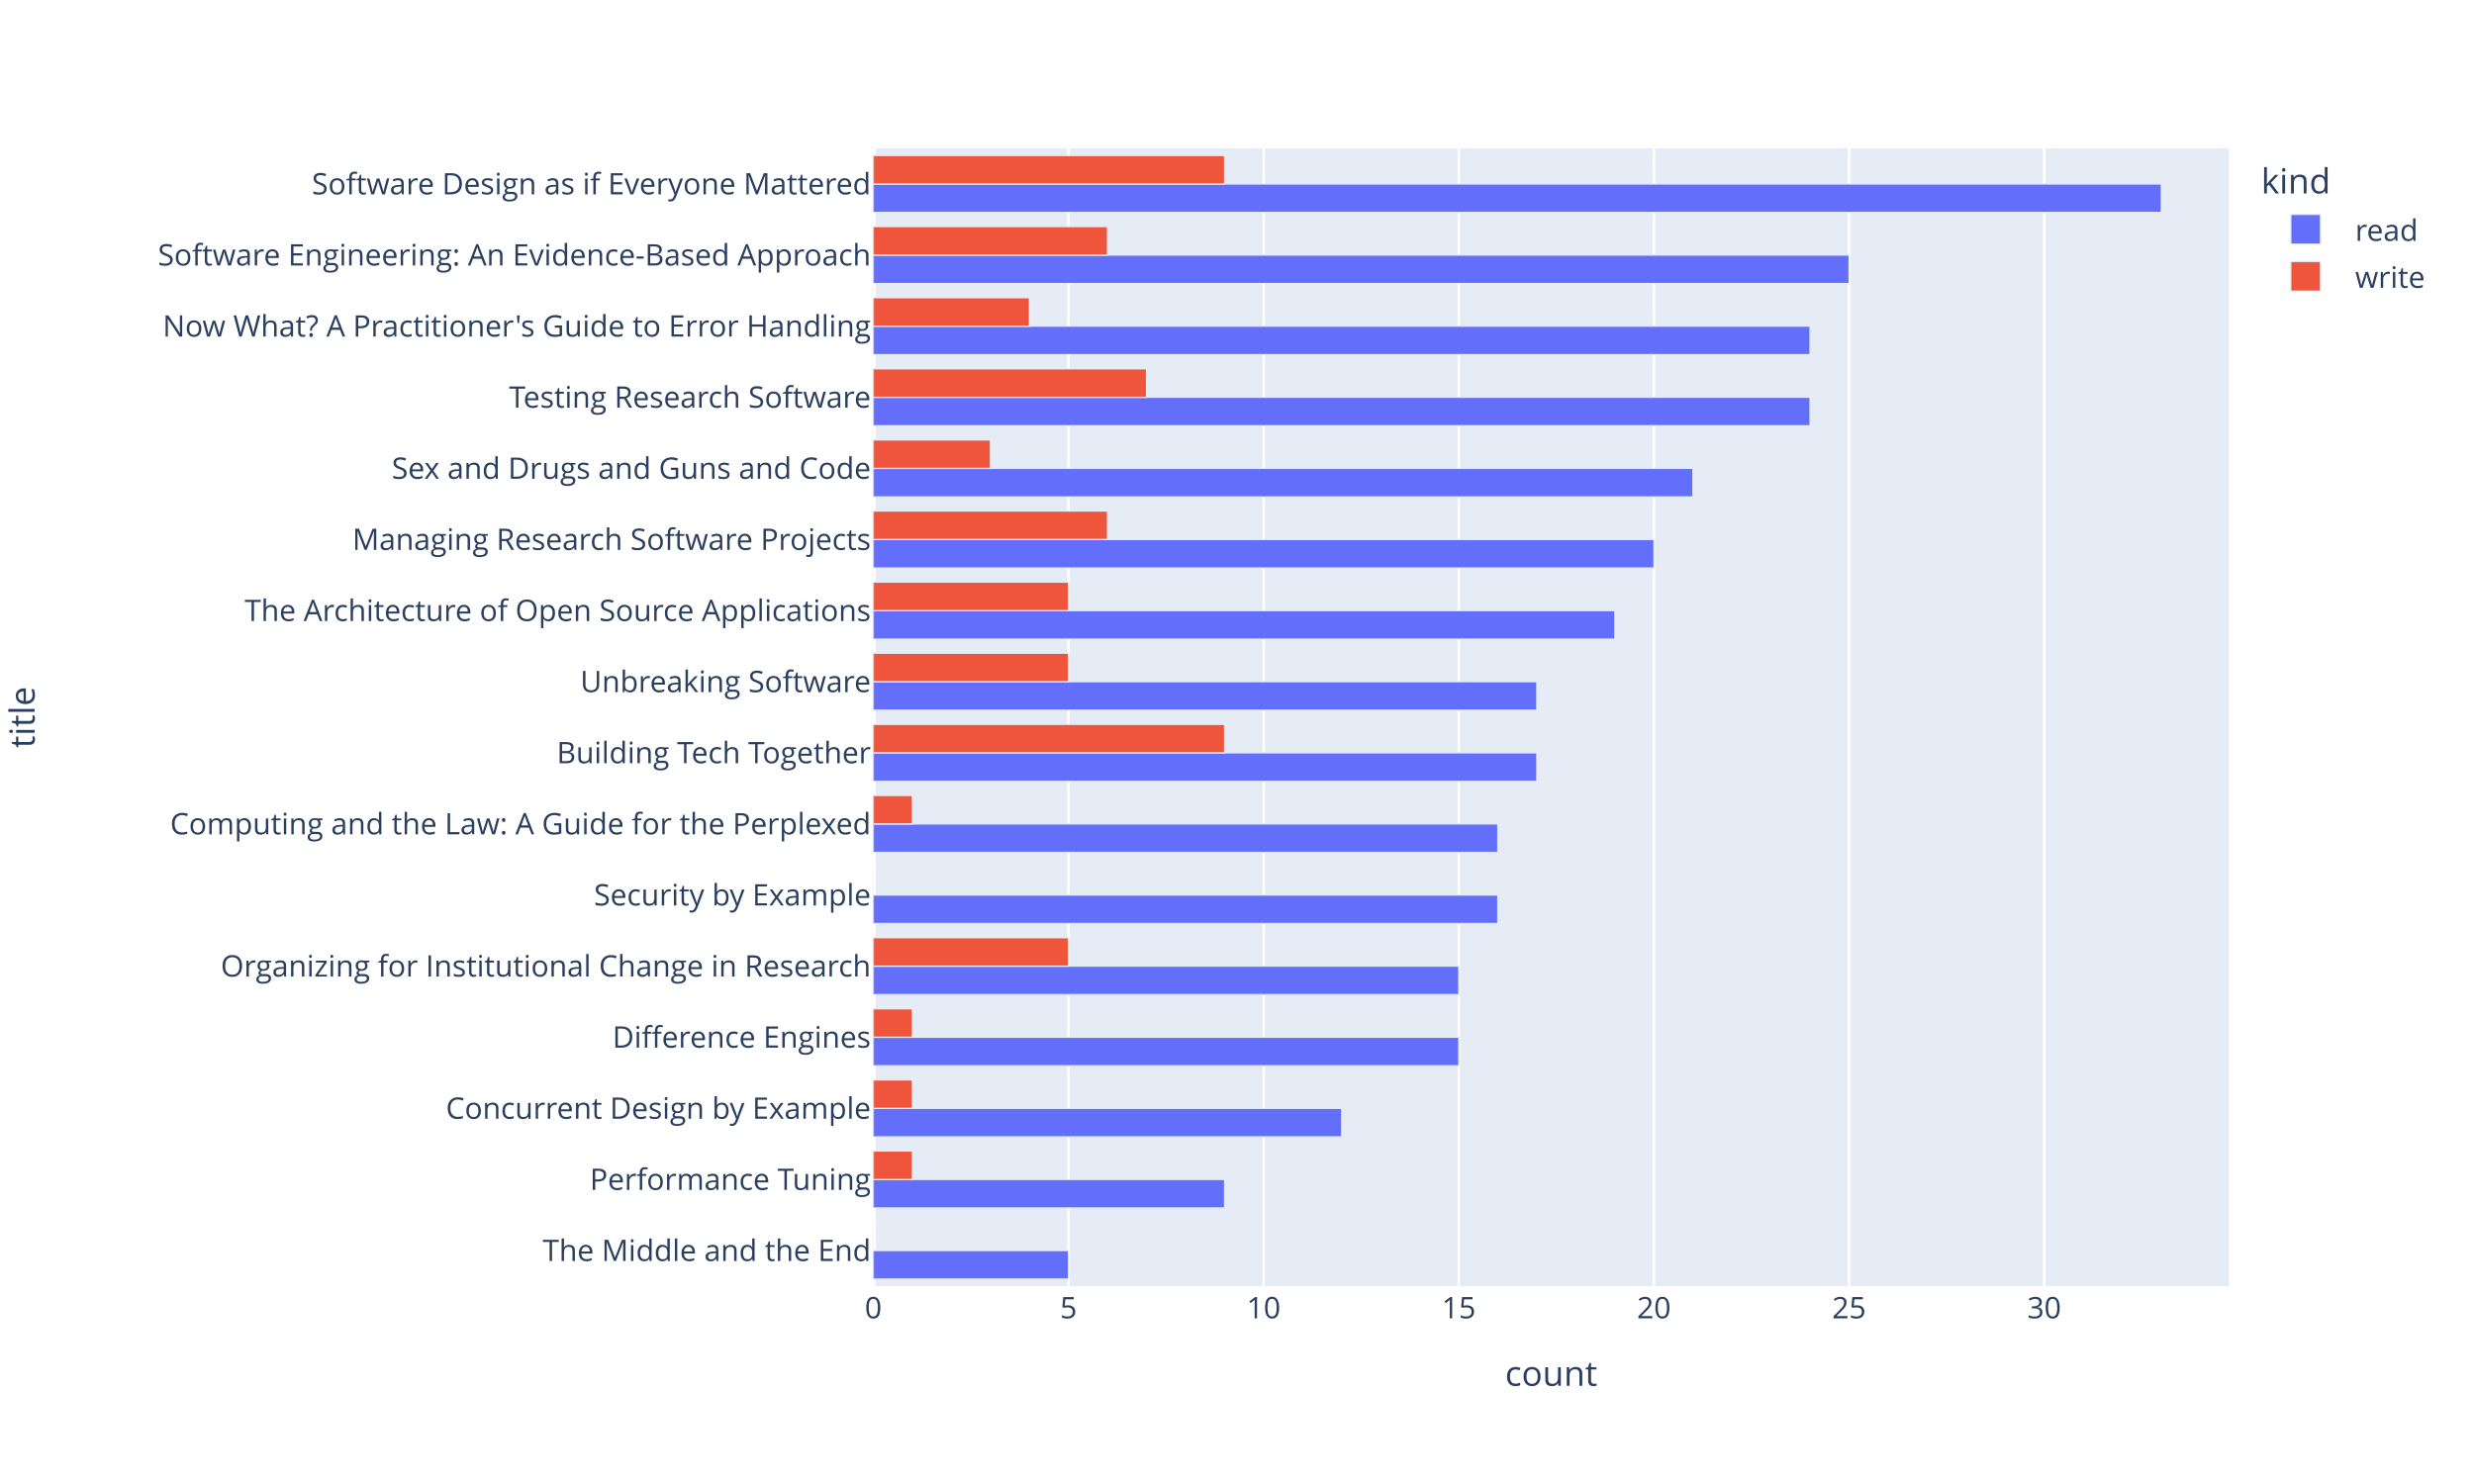
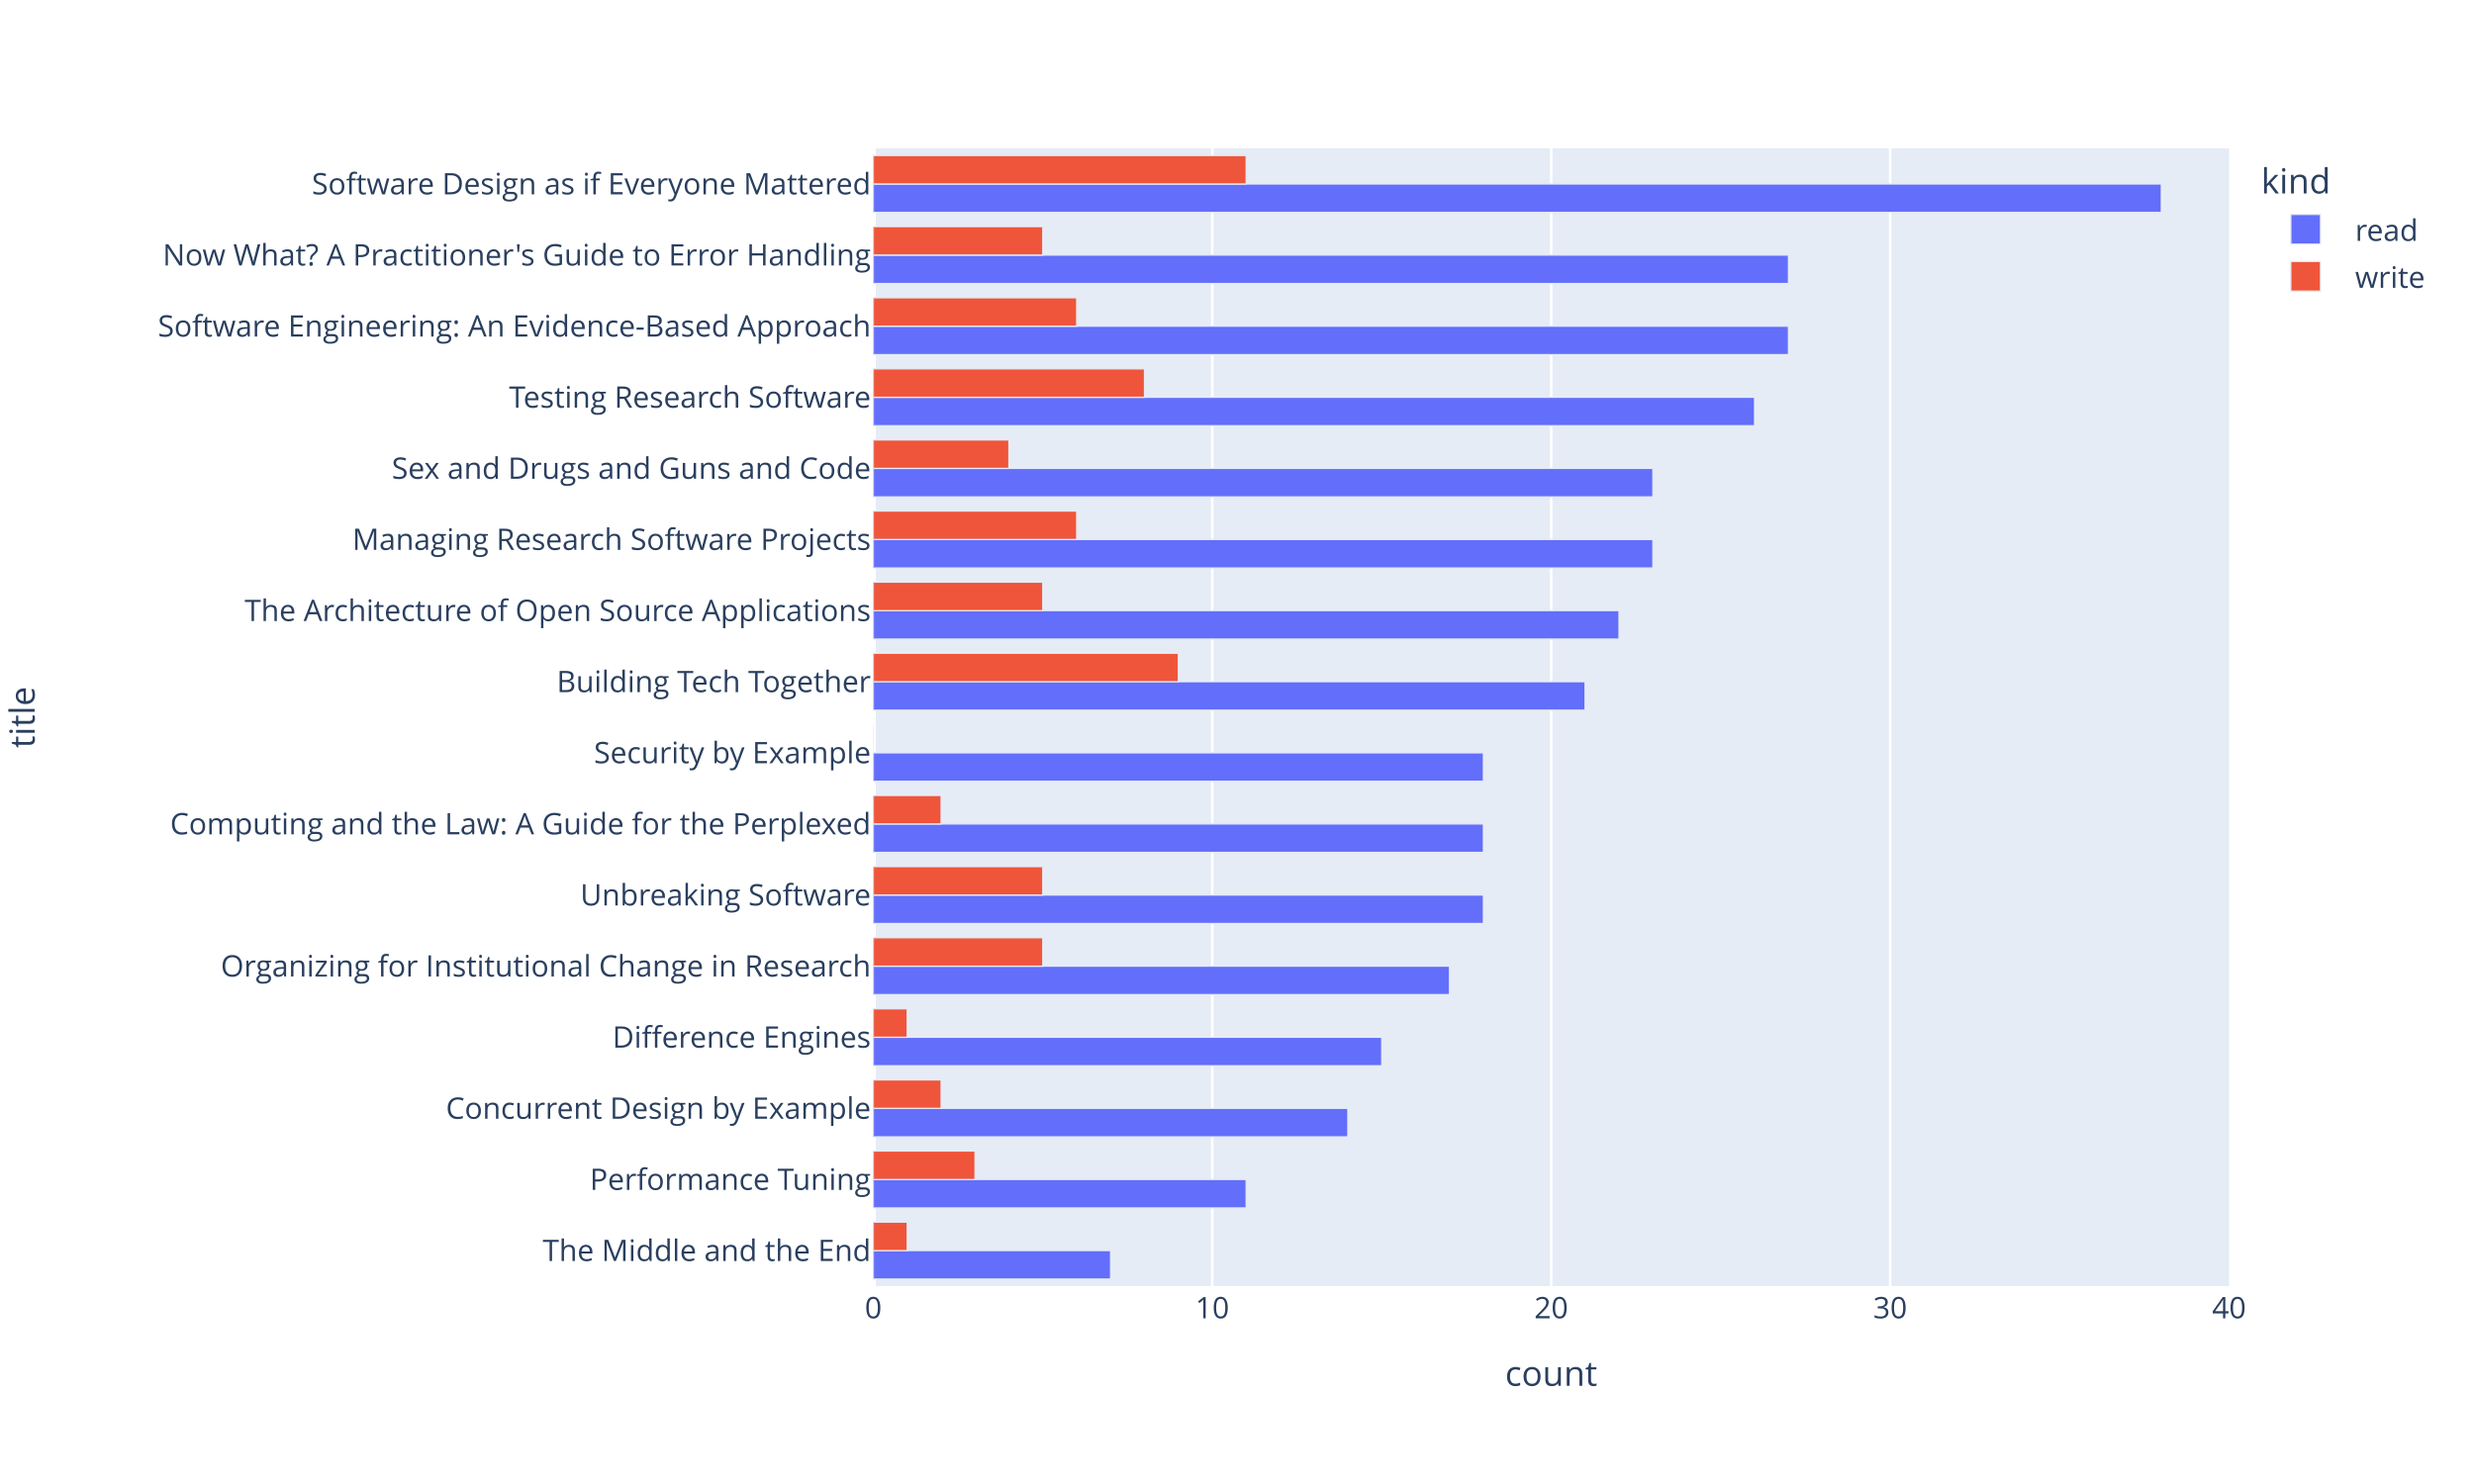
<svg xmlns="http://www.w3.org/2000/svg" class="main-svg" width="1000" height="600" style="" viewBox="0 0 1000 600">
  <rect x="0" y="0" width="1000" height="600" style="fill: rgb(255, 255, 255); fill-opacity: 1;" />
-   <defs id="defs-179ae9">
+   <defs id="defs-31d2dd">
    <g class="clips">
-       <clipPath id="clip179ae9xyplot" class="plotclip">
+       <clipPath id="clip31d2ddxyplot" class="plotclip">
        <rect width="548" height="460" />
      </clipPath>
-       <clipPath class="axesclip" id="clip179ae9x">
+       <clipPath class="axesclip" id="clip31d2ddx">
        <rect x="353" y="0" width="548" height="600" />
      </clipPath>
-       <clipPath class="axesclip" id="clip179ae9y">
+       <clipPath class="axesclip" id="clip31d2ddy">
        <rect x="0" y="60" width="1000" height="460" />
      </clipPath>
-       <clipPath class="axesclip" id="clip179ae9xy">
+       <clipPath class="axesclip" id="clip31d2ddxy">
        <rect x="353" y="60" width="548" height="460" />
      </clipPath>
    </g>
    <g class="gradients" />
    <g class="patterns" />
  </defs>
  <g class="bglayer">
    <rect class="bg" x="353" y="60" width="548" height="460" style="fill: rgb(229, 236, 246); fill-opacity: 1; stroke-width: 0;" />
  </g>
  <g class="layer-below">
    <g class="imagelayer" />
    <g class="shapelayer" />
  </g>
  <g class="cartesianlayer">
    <g class="subplot xy">
      <g class="layer-subplot">
        <g class="shapelayer" />
        <g class="imagelayer" />
      </g>
      <g class="minor-gridlayer">
        <g class="x" />
        <g class="y" />
      </g>
      <g class="gridlayer">
        <g class="x">
-           <path class="xgrid crisp" transform="translate(431.88,0)" d="M0,60v460" style="stroke: rgb(255, 255, 255); stroke-opacity: 1; stroke-width: 1px;" />
-           <path class="xgrid crisp" transform="translate(510.76,0)" d="M0,60v460" style="stroke: rgb(255, 255, 255); stroke-opacity: 1; stroke-width: 1px;" />
-           <path class="xgrid crisp" transform="translate(589.64,0)" d="M0,60v460" style="stroke: rgb(255, 255, 255); stroke-opacity: 1; stroke-width: 1px;" />
-           <path class="xgrid crisp" transform="translate(668.52,0)" d="M0,60v460" style="stroke: rgb(255, 255, 255); stroke-opacity: 1; stroke-width: 1px;" />
-           <path class="xgrid crisp" transform="translate(747.39,0)" d="M0,60v460" style="stroke: rgb(255, 255, 255); stroke-opacity: 1; stroke-width: 1px;" />
-           <path class="xgrid crisp" transform="translate(826.27,0)" d="M0,60v460" style="stroke: rgb(255, 255, 255); stroke-opacity: 1; stroke-width: 1px;" />
+           <path class="xgrid crisp" transform="translate(490,0)" d="M0,60v460" style="stroke: rgb(255, 255, 255); stroke-opacity: 1; stroke-width: 1px;" />
+           <path class="xgrid crisp" transform="translate(627,0)" d="M0,60v460" style="stroke: rgb(255, 255, 255); stroke-opacity: 1; stroke-width: 1px;" />
+           <path class="xgrid crisp" transform="translate(764,0)" d="M0,60v460" style="stroke: rgb(255, 255, 255); stroke-opacity: 1; stroke-width: 1px;" />
        </g>
        <g class="y" />
      </g>
      <g class="zerolinelayer">
        <path class="xzl zl crisp" transform="translate(353,0)" d="M0,60v460" style="stroke: rgb(255, 255, 255); stroke-opacity: 1; stroke-width: 2px;" />
      </g>
      <path class="xlines-below" />
      <path class="ylines-below" />
      <g class="overlines-below" />
      <g class="xaxislayer-below" />
      <g class="yaxislayer-below" />
      <g class="overaxes-below" />
-       <g class="plot" transform="translate(353,60)" clip-path="url(#clip179ae9xyplot)">
+       <g class="plot" transform="translate(353,60)" clip-path="url(#clip31d2ddxyplot)">
        <g class="barlayer mlayer">
          <g class="trace bars" style="opacity: 1;">
            <g class="points">
              <g class="point">
-                 <path d="M0,457.13V445.63H78.88V457.13Z" style="vector-effect: non-scaling-stroke; opacity: 1; stroke-width: 0.5px; fill: rgb(99, 110, 250); fill-opacity: 1; stroke: rgb(229, 236, 246); stroke-opacity: 1;" />
-               </g>
-               <g class="point">
-                 <path d="M0,428.38V416.88H141.98V428.38Z" style="vector-effect: non-scaling-stroke; opacity: 1; stroke-width: 0.5px; fill: rgb(99, 110, 250); fill-opacity: 1; stroke: rgb(229, 236, 246); stroke-opacity: 1;" />
-               </g>
-               <g class="point">
-                 <path d="M0,399.63V388.13H189.31V399.63Z" style="vector-effect: non-scaling-stroke; opacity: 1; stroke-width: 0.5px; fill: rgb(99, 110, 250); fill-opacity: 1; stroke: rgb(229, 236, 246); stroke-opacity: 1;" />
-               </g>
-               <g class="point">
-                 <path d="M0,370.88V359.38H236.64V370.88Z" style="vector-effect: non-scaling-stroke; opacity: 1; stroke-width: 0.5px; fill: rgb(99, 110, 250); fill-opacity: 1; stroke: rgb(229, 236, 246); stroke-opacity: 1;" />
-               </g>
-               <g class="point">
-                 <path d="M0,342.13V330.63H236.64V342.13Z" style="vector-effect: non-scaling-stroke; opacity: 1; stroke-width: 0.5px; fill: rgb(99, 110, 250); fill-opacity: 1; stroke: rgb(229, 236, 246); stroke-opacity: 1;" />
-               </g>
-               <g class="point">
-                 <path d="M0,313.38V301.88H252.41V313.38Z" style="vector-effect: non-scaling-stroke; opacity: 1; stroke-width: 0.5px; fill: rgb(99, 110, 250); fill-opacity: 1; stroke: rgb(229, 236, 246); stroke-opacity: 1;" />
-               </g>
-               <g class="point">
-                 <path d="M0,284.63V273.13H252.41V284.63Z" style="vector-effect: non-scaling-stroke; opacity: 1; stroke-width: 0.5px; fill: rgb(99, 110, 250); fill-opacity: 1; stroke: rgb(229, 236, 246); stroke-opacity: 1;" />
-               </g>
-               <g class="point">
-                 <path d="M0,255.88V244.38H268.19V255.88Z" style="vector-effect: non-scaling-stroke; opacity: 1; stroke-width: 0.5px; fill: rgb(99, 110, 250); fill-opacity: 1; stroke: rgb(229, 236, 246); stroke-opacity: 1;" />
-               </g>
-               <g class="point">
-                 <path d="M0,227.13V215.63H268.19V227.13Z" style="vector-effect: non-scaling-stroke; opacity: 1; stroke-width: 0.5px; fill: rgb(99, 110, 250); fill-opacity: 1; stroke: rgb(229, 236, 246); stroke-opacity: 1;" />
-               </g>
-               <g class="point">
-                 <path d="M0,198.38V186.88H299.74V198.38Z" style="vector-effect: non-scaling-stroke; opacity: 1; stroke-width: 0.5px; fill: rgb(99, 110, 250); fill-opacity: 1; stroke: rgb(229, 236, 246); stroke-opacity: 1;" />
-               </g>
-               <g class="point">
-                 <path d="M0,169.63V158.13H315.52V169.63Z" style="vector-effect: non-scaling-stroke; opacity: 1; stroke-width: 0.5px; fill: rgb(99, 110, 250); fill-opacity: 1; stroke: rgb(229, 236, 246); stroke-opacity: 1;" />
-               </g>
-               <g class="point">
-                 <path d="M0,140.88V129.38H331.29V140.88Z" style="vector-effect: non-scaling-stroke; opacity: 1; stroke-width: 0.5px; fill: rgb(99, 110, 250); fill-opacity: 1; stroke: rgb(229, 236, 246); stroke-opacity: 1;" />
-               </g>
-               <g class="point">
-                 <path d="M0,112.13V100.63H378.62V112.13Z" style="vector-effect: non-scaling-stroke; opacity: 1; stroke-width: 0.5px; fill: rgb(99, 110, 250); fill-opacity: 1; stroke: rgb(229, 236, 246); stroke-opacity: 1;" />
-               </g>
-               <g class="point">
-                 <path d="M0,83.38V71.88H378.62V83.38Z" style="vector-effect: non-scaling-stroke; opacity: 1; stroke-width: 0.5px; fill: rgb(99, 110, 250); fill-opacity: 1; stroke: rgb(229, 236, 246); stroke-opacity: 1;" />
-               </g>
-               <g class="point">
-                 <path d="M0,54.63V43.13H394.39V54.63Z" style="vector-effect: non-scaling-stroke; opacity: 1; stroke-width: 0.5px; fill: rgb(99, 110, 250); fill-opacity: 1; stroke: rgb(229, 236, 246); stroke-opacity: 1;" />
+                 <path d="M0,457.13V445.63H95.9V457.13Z" style="vector-effect: non-scaling-stroke; opacity: 1; stroke-width: 0.5px; fill: rgb(99, 110, 250); fill-opacity: 1; stroke: rgb(229, 236, 246); stroke-opacity: 1;" />
+               </g>
+               <g class="point">
+                 <path d="M0,428.38V416.88H150.7V428.38Z" style="vector-effect: non-scaling-stroke; opacity: 1; stroke-width: 0.5px; fill: rgb(99, 110, 250); fill-opacity: 1; stroke: rgb(229, 236, 246); stroke-opacity: 1;" />
+               </g>
+               <g class="point">
+                 <path d="M0,399.63V388.13H191.8V399.63Z" style="vector-effect: non-scaling-stroke; opacity: 1; stroke-width: 0.5px; fill: rgb(99, 110, 250); fill-opacity: 1; stroke: rgb(229, 236, 246); stroke-opacity: 1;" />
+               </g>
+               <g class="point">
+                 <path d="M0,370.88V359.38H205.5V370.88Z" style="vector-effect: non-scaling-stroke; opacity: 1; stroke-width: 0.5px; fill: rgb(99, 110, 250); fill-opacity: 1; stroke: rgb(229, 236, 246); stroke-opacity: 1;" />
+               </g>
+               <g class="point">
+                 <path d="M0,342.13V330.63H232.9V342.13Z" style="vector-effect: non-scaling-stroke; opacity: 1; stroke-width: 0.5px; fill: rgb(99, 110, 250); fill-opacity: 1; stroke: rgb(229, 236, 246); stroke-opacity: 1;" />
+               </g>
+               <g class="point">
+                 <path d="M0,313.38V301.88H246.6V313.38Z" style="vector-effect: non-scaling-stroke; opacity: 1; stroke-width: 0.5px; fill: rgb(99, 110, 250); fill-opacity: 1; stroke: rgb(229, 236, 246); stroke-opacity: 1;" />
+               </g>
+               <g class="point">
+                 <path d="M0,284.63V273.13H246.6V284.63Z" style="vector-effect: non-scaling-stroke; opacity: 1; stroke-width: 0.5px; fill: rgb(99, 110, 250); fill-opacity: 1; stroke: rgb(229, 236, 246); stroke-opacity: 1;" />
+               </g>
+               <g class="point">
+                 <path d="M0,255.88V244.38H246.6V255.88Z" style="vector-effect: non-scaling-stroke; opacity: 1; stroke-width: 0.5px; fill: rgb(99, 110, 250); fill-opacity: 1; stroke: rgb(229, 236, 246); stroke-opacity: 1;" />
+               </g>
+               <g class="point">
+                 <path d="M0,227.13V215.63H287.7V227.13Z" style="vector-effect: non-scaling-stroke; opacity: 1; stroke-width: 0.5px; fill: rgb(99, 110, 250); fill-opacity: 1; stroke: rgb(229, 236, 246); stroke-opacity: 1;" />
+               </g>
+               <g class="point">
+                 <path d="M0,198.38V186.88H301.4V198.38Z" style="vector-effect: non-scaling-stroke; opacity: 1; stroke-width: 0.5px; fill: rgb(99, 110, 250); fill-opacity: 1; stroke: rgb(229, 236, 246); stroke-opacity: 1;" />
+               </g>
+               <g class="point">
+                 <path d="M0,169.63V158.13H315.1V169.63Z" style="vector-effect: non-scaling-stroke; opacity: 1; stroke-width: 0.5px; fill: rgb(99, 110, 250); fill-opacity: 1; stroke: rgb(229, 236, 246); stroke-opacity: 1;" />
+               </g>
+               <g class="point">
+                 <path d="M0,140.88V129.38H315.1V140.88Z" style="vector-effect: non-scaling-stroke; opacity: 1; stroke-width: 0.5px; fill: rgb(99, 110, 250); fill-opacity: 1; stroke: rgb(229, 236, 246); stroke-opacity: 1;" />
+               </g>
+               <g class="point">
+                 <path d="M0,112.13V100.63H356.2V112.13Z" style="vector-effect: non-scaling-stroke; opacity: 1; stroke-width: 0.5px; fill: rgb(99, 110, 250); fill-opacity: 1; stroke: rgb(229, 236, 246); stroke-opacity: 1;" />
+               </g>
+               <g class="point">
+                 <path d="M0,83.38V71.88H369.9V83.38Z" style="vector-effect: non-scaling-stroke; opacity: 1; stroke-width: 0.5px; fill: rgb(99, 110, 250); fill-opacity: 1; stroke: rgb(229, 236, 246); stroke-opacity: 1;" />
+               </g>
+               <g class="point">
+                 <path d="M0,54.63V43.13H369.9V54.63Z" style="vector-effect: non-scaling-stroke; opacity: 1; stroke-width: 0.5px; fill: rgb(99, 110, 250); fill-opacity: 1; stroke: rgb(229, 236, 246); stroke-opacity: 1;" />
              </g>
              <g class="point">
                <path d="M0,25.88V14.38H520.6V25.88Z" style="vector-effect: non-scaling-stroke; opacity: 1; stroke-width: 0.5px; fill: rgb(99, 110, 250); fill-opacity: 1; stroke: rgb(229, 236, 246); stroke-opacity: 1;" />
              </g>
            </g>
          </g>
          <g class="trace bars" style="opacity: 1;">
            <g class="points">
              <g class="point">
-                 <path d="M0,445.63V434.13H0V445.63Z" style="vector-effect: non-scaling-stroke; opacity: 1; stroke-width: 0.5px; fill: rgb(239, 85, 59); fill-opacity: 1; stroke: rgb(229, 236, 246); stroke-opacity: 1;" />
-               </g>
-               <g class="point">
-                 <path d="M0,416.88V405.38H15.78V416.88Z" style="vector-effect: non-scaling-stroke; opacity: 1; stroke-width: 0.5px; fill: rgb(239, 85, 59); fill-opacity: 1; stroke: rgb(229, 236, 246); stroke-opacity: 1;" />
-               </g>
-               <g class="point">
-                 <path d="M0,388.13V376.63H15.78V388.13Z" style="vector-effect: non-scaling-stroke; opacity: 1; stroke-width: 0.5px; fill: rgb(239, 85, 59); fill-opacity: 1; stroke: rgb(229, 236, 246); stroke-opacity: 1;" />
-               </g>
-               <g class="point">
-                 <path d="M0,359.38V347.88H15.78V359.38Z" style="vector-effect: non-scaling-stroke; opacity: 1; stroke-width: 0.5px; fill: rgb(239, 85, 59); fill-opacity: 1; stroke: rgb(229, 236, 246); stroke-opacity: 1;" />
-               </g>
-               <g class="point">
-                 <path d="M0,330.63V319.13H78.88V330.63Z" style="vector-effect: non-scaling-stroke; opacity: 1; stroke-width: 0.5px; fill: rgb(239, 85, 59); fill-opacity: 1; stroke: rgb(229, 236, 246); stroke-opacity: 1;" />
-               </g>
-               <g class="point">
-                 <path d="M0,301.88V290.38H0V301.88Z" style="vector-effect: non-scaling-stroke; opacity: 1; stroke-width: 0.5px; fill: rgb(239, 85, 59); fill-opacity: 1; stroke: rgb(229, 236, 246); stroke-opacity: 1;" />
-               </g>
-               <g class="point">
-                 <path d="M0,273.13V261.63H15.78V273.13Z" style="vector-effect: non-scaling-stroke; opacity: 1; stroke-width: 0.5px; fill: rgb(239, 85, 59); fill-opacity: 1; stroke: rgb(229, 236, 246); stroke-opacity: 1;" />
-               </g>
-               <g class="point">
-                 <path d="M0,244.38V232.88H141.98V244.38Z" style="vector-effect: non-scaling-stroke; opacity: 1; stroke-width: 0.5px; fill: rgb(239, 85, 59); fill-opacity: 1; stroke: rgb(229, 236, 246); stroke-opacity: 1;" />
-               </g>
-               <g class="point">
-                 <path d="M0,215.63V204.13H78.88V215.63Z" style="vector-effect: non-scaling-stroke; opacity: 1; stroke-width: 0.5px; fill: rgb(239, 85, 59); fill-opacity: 1; stroke: rgb(229, 236, 246); stroke-opacity: 1;" />
-               </g>
-               <g class="point">
-                 <path d="M0,186.88V175.38H78.88V186.88Z" style="vector-effect: non-scaling-stroke; opacity: 1; stroke-width: 0.5px; fill: rgb(239, 85, 59); fill-opacity: 1; stroke: rgb(229, 236, 246); stroke-opacity: 1;" />
-               </g>
-               <g class="point">
-                 <path d="M0,158.13V146.63H94.65V158.13Z" style="vector-effect: non-scaling-stroke; opacity: 1; stroke-width: 0.5px; fill: rgb(239, 85, 59); fill-opacity: 1; stroke: rgb(229, 236, 246); stroke-opacity: 1;" />
-               </g>
-               <g class="point">
-                 <path d="M0,129.38V117.88H47.33V129.38Z" style="vector-effect: non-scaling-stroke; opacity: 1; stroke-width: 0.5px; fill: rgb(239, 85, 59); fill-opacity: 1; stroke: rgb(229, 236, 246); stroke-opacity: 1;" />
-               </g>
-               <g class="point">
-                 <path d="M0,100.63V89.13H110.43V100.63Z" style="vector-effect: non-scaling-stroke; opacity: 1; stroke-width: 0.5px; fill: rgb(239, 85, 59); fill-opacity: 1; stroke: rgb(229, 236, 246); stroke-opacity: 1;" />
-               </g>
-               <g class="point">
-                 <path d="M0,71.88V60.38H63.1V71.88Z" style="vector-effect: non-scaling-stroke; opacity: 1; stroke-width: 0.5px; fill: rgb(239, 85, 59); fill-opacity: 1; stroke: rgb(229, 236, 246); stroke-opacity: 1;" />
-               </g>
-               <g class="point">
-                 <path d="M0,43.13V31.63H94.65V43.13Z" style="vector-effect: non-scaling-stroke; opacity: 1; stroke-width: 0.5px; fill: rgb(239, 85, 59); fill-opacity: 1; stroke: rgb(229, 236, 246); stroke-opacity: 1;" />
-               </g>
-               <g class="point">
-                 <path d="M0,14.38V2.88H141.98V14.38Z" style="vector-effect: non-scaling-stroke; opacity: 1; stroke-width: 0.5px; fill: rgb(239, 85, 59); fill-opacity: 1; stroke: rgb(229, 236, 246); stroke-opacity: 1;" />
+                 <path d="M0,445.63V434.13H13.7V445.63Z" style="vector-effect: non-scaling-stroke; opacity: 1; stroke-width: 0.5px; fill: rgb(239, 85, 59); fill-opacity: 1; stroke: rgb(229, 236, 246); stroke-opacity: 1;" />
+               </g>
+               <g class="point">
+                 <path d="M0,416.88V405.38H41.1V416.88Z" style="vector-effect: non-scaling-stroke; opacity: 1; stroke-width: 0.5px; fill: rgb(239, 85, 59); fill-opacity: 1; stroke: rgb(229, 236, 246); stroke-opacity: 1;" />
+               </g>
+               <g class="point">
+                 <path d="M0,388.13V376.63H27.4V388.13Z" style="vector-effect: non-scaling-stroke; opacity: 1; stroke-width: 0.5px; fill: rgb(239, 85, 59); fill-opacity: 1; stroke: rgb(229, 236, 246); stroke-opacity: 1;" />
+               </g>
+               <g class="point">
+                 <path d="M0,359.38V347.88H13.7V359.38Z" style="vector-effect: non-scaling-stroke; opacity: 1; stroke-width: 0.5px; fill: rgb(239, 85, 59); fill-opacity: 1; stroke: rgb(229, 236, 246); stroke-opacity: 1;" />
+               </g>
+               <g class="point">
+                 <path d="M0,330.63V319.13H68.5V330.63Z" style="vector-effect: non-scaling-stroke; opacity: 1; stroke-width: 0.5px; fill: rgb(239, 85, 59); fill-opacity: 1; stroke: rgb(229, 236, 246); stroke-opacity: 1;" />
+               </g>
+               <g class="point">
+                 <path d="M0,301.88V290.38H68.5V301.88Z" style="vector-effect: non-scaling-stroke; opacity: 1; stroke-width: 0.5px; fill: rgb(239, 85, 59); fill-opacity: 1; stroke: rgb(229, 236, 246); stroke-opacity: 1;" />
+               </g>
+               <g class="point">
+                 <path d="M0,273.13V261.63H27.4V273.13Z" style="vector-effect: non-scaling-stroke; opacity: 1; stroke-width: 0.5px; fill: rgb(239, 85, 59); fill-opacity: 1; stroke: rgb(229, 236, 246); stroke-opacity: 1;" />
+               </g>
+               <g class="point">
+                 <path d="M0,244.38V232.88H0V244.38Z" style="vector-effect: non-scaling-stroke; opacity: 1; stroke-width: 0.5px; fill: rgb(239, 85, 59); fill-opacity: 1; stroke: rgb(229, 236, 246); stroke-opacity: 1;" />
+               </g>
+               <g class="point">
+                 <path d="M0,215.63V204.13H123.3V215.63Z" style="vector-effect: non-scaling-stroke; opacity: 1; stroke-width: 0.5px; fill: rgb(239, 85, 59); fill-opacity: 1; stroke: rgb(229, 236, 246); stroke-opacity: 1;" />
+               </g>
+               <g class="point">
+                 <path d="M0,186.88V175.38H68.5V186.88Z" style="vector-effect: non-scaling-stroke; opacity: 1; stroke-width: 0.5px; fill: rgb(239, 85, 59); fill-opacity: 1; stroke: rgb(229, 236, 246); stroke-opacity: 1;" />
+               </g>
+               <g class="point">
+                 <path d="M0,158.13V146.63H82.2V158.13Z" style="vector-effect: non-scaling-stroke; opacity: 1; stroke-width: 0.5px; fill: rgb(239, 85, 59); fill-opacity: 1; stroke: rgb(229, 236, 246); stroke-opacity: 1;" />
+               </g>
+               <g class="point">
+                 <path d="M0,129.38V117.88H54.8V129.38Z" style="vector-effect: non-scaling-stroke; opacity: 1; stroke-width: 0.5px; fill: rgb(239, 85, 59); fill-opacity: 1; stroke: rgb(229, 236, 246); stroke-opacity: 1;" />
+               </g>
+               <g class="point">
+                 <path d="M0,100.63V89.13H109.6V100.63Z" style="vector-effect: non-scaling-stroke; opacity: 1; stroke-width: 0.5px; fill: rgb(239, 85, 59); fill-opacity: 1; stroke: rgb(229, 236, 246); stroke-opacity: 1;" />
+               </g>
+               <g class="point">
+                 <path d="M0,71.88V60.38H82.2V71.88Z" style="vector-effect: non-scaling-stroke; opacity: 1; stroke-width: 0.5px; fill: rgb(239, 85, 59); fill-opacity: 1; stroke: rgb(229, 236, 246); stroke-opacity: 1;" />
+               </g>
+               <g class="point">
+                 <path d="M0,43.13V31.63H68.5V43.13Z" style="vector-effect: non-scaling-stroke; opacity: 1; stroke-width: 0.5px; fill: rgb(239, 85, 59); fill-opacity: 1; stroke: rgb(229, 236, 246); stroke-opacity: 1;" />
+               </g>
+               <g class="point">
+                 <path d="M0,14.38V2.88H150.7V14.38Z" style="vector-effect: non-scaling-stroke; opacity: 1; stroke-width: 0.5px; fill: rgb(239, 85, 59); fill-opacity: 1; stroke: rgb(229, 236, 246); stroke-opacity: 1;" />
              </g>
            </g>
          </g>
        </g>
      </g>
      <g class="overplot" />
      <path class="xlines-above crisp" d="M0,0" style="fill: none;" />
      <path class="ylines-above crisp" d="M0,0" style="fill: none;" />
      <g class="overlines-above" />
      <g class="xaxislayer-above">
        <g class="xtick">
          <text text-anchor="middle" x="0" y="533" transform="translate(353,0)" style="font-family: 'Open Sans', verdana, arial, sans-serif; font-size: 12px; fill: rgb(42, 63, 95); fill-opacity: 1; white-space: pre; opacity: 1;">0</text>
        </g>
        <g class="xtick">
-           <text text-anchor="middle" x="0" y="533" style="font-family: 'Open Sans', verdana, arial, sans-serif; font-size: 12px; fill: rgb(42, 63, 95); fill-opacity: 1; white-space: pre; opacity: 1;" transform="translate(431.88,0)">5</text>
-         </g>
-         <g class="xtick">
-           <text text-anchor="middle" x="0" y="533" style="font-family: 'Open Sans', verdana, arial, sans-serif; font-size: 12px; fill: rgb(42, 63, 95); fill-opacity: 1; white-space: pre; opacity: 1;" transform="translate(510.76,0)">10</text>
-         </g>
-         <g class="xtick">
-           <text text-anchor="middle" x="0" y="533" style="font-family: 'Open Sans', verdana, arial, sans-serif; font-size: 12px; fill: rgb(42, 63, 95); fill-opacity: 1; white-space: pre; opacity: 1;" transform="translate(589.64,0)">15</text>
-         </g>
-         <g class="xtick">
-           <text text-anchor="middle" x="0" y="533" style="font-family: 'Open Sans', verdana, arial, sans-serif; font-size: 12px; fill: rgb(42, 63, 95); fill-opacity: 1; white-space: pre; opacity: 1;" transform="translate(668.52,0)">20</text>
-         </g>
-         <g class="xtick">
-           <text text-anchor="middle" x="0" y="533" style="font-family: 'Open Sans', verdana, arial, sans-serif; font-size: 12px; fill: rgb(42, 63, 95); fill-opacity: 1; white-space: pre; opacity: 1;" transform="translate(747.39,0)">25</text>
-         </g>
-         <g class="xtick">
-           <text text-anchor="middle" x="0" y="533" style="font-family: 'Open Sans', verdana, arial, sans-serif; font-size: 12px; fill: rgb(42, 63, 95); fill-opacity: 1; white-space: pre; opacity: 1;" transform="translate(826.27,0)">30</text>
+           <text text-anchor="middle" x="0" y="533" style="font-family: 'Open Sans', verdana, arial, sans-serif; font-size: 12px; fill: rgb(42, 63, 95); fill-opacity: 1; white-space: pre; opacity: 1;" transform="translate(490,0)">10</text>
+         </g>
+         <g class="xtick">
+           <text text-anchor="middle" x="0" y="533" style="font-family: 'Open Sans', verdana, arial, sans-serif; font-size: 12px; fill: rgb(42, 63, 95); fill-opacity: 1; white-space: pre; opacity: 1;" transform="translate(627,0)">20</text>
+         </g>
+         <g class="xtick">
+           <text text-anchor="middle" x="0" y="533" style="font-family: 'Open Sans', verdana, arial, sans-serif; font-size: 12px; fill: rgb(42, 63, 95); fill-opacity: 1; white-space: pre; opacity: 1;" transform="translate(764,0)">30</text>
+         </g>
+         <g class="xtick">
+           <text text-anchor="middle" x="0" y="533" style="font-family: 'Open Sans', verdana, arial, sans-serif; font-size: 12px; fill: rgb(42, 63, 95); fill-opacity: 1; white-space: pre; opacity: 1;" transform="translate(901,0)">40</text>
        </g>
      </g>
      <g class="yaxislayer-above">
        <g class="ytick">
          <text text-anchor="end" x="352" y="4.2" transform="translate(0,505.63)" style="font-family: 'Open Sans', verdana, arial, sans-serif; font-size: 12px; fill: rgb(42, 63, 95); fill-opacity: 1; white-space: pre; opacity: 1;">The Middle and the End</text>
        </g>
        <g class="ytick">
          <text text-anchor="end" x="352" y="4.2" transform="translate(0,476.88)" style="font-family: 'Open Sans', verdana, arial, sans-serif; font-size: 12px; fill: rgb(42, 63, 95); fill-opacity: 1; white-space: pre; opacity: 1;">Performance Tuning</text>
        </g>
        <g class="ytick">
          <text text-anchor="end" x="352" y="4.2" transform="translate(0,448.13)" style="font-family: 'Open Sans', verdana, arial, sans-serif; font-size: 12px; fill: rgb(42, 63, 95); fill-opacity: 1; white-space: pre; opacity: 1;">Concurrent Design by Example</text>
        </g>
        <g class="ytick">
          <text text-anchor="end" x="352" y="4.2" transform="translate(0,419.38)" style="font-family: 'Open Sans', verdana, arial, sans-serif; font-size: 12px; fill: rgb(42, 63, 95); fill-opacity: 1; white-space: pre; opacity: 1;">Difference Engines</text>
        </g>
        <g class="ytick">
          <text text-anchor="end" x="352" y="4.2" transform="translate(0,390.63)" style="font-family: 'Open Sans', verdana, arial, sans-serif; font-size: 12px; fill: rgb(42, 63, 95); fill-opacity: 1; white-space: pre; opacity: 1;">Organizing for Institutional Change in Research</text>
        </g>
        <g class="ytick">
-           <text text-anchor="end" x="352" y="4.2" transform="translate(0,361.88)" style="font-family: 'Open Sans', verdana, arial, sans-serif; font-size: 12px; fill: rgb(42, 63, 95); fill-opacity: 1; white-space: pre; opacity: 1;">Security by Example</text>
+           <text text-anchor="end" x="352" y="4.2" transform="translate(0,361.88)" style="font-family: 'Open Sans', verdana, arial, sans-serif; font-size: 12px; fill: rgb(42, 63, 95); fill-opacity: 1; white-space: pre; opacity: 1;">Unbreaking Software</text>
        </g>
        <g class="ytick">
          <text text-anchor="end" x="352" y="4.2" transform="translate(0,333.13)" style="font-family: 'Open Sans', verdana, arial, sans-serif; font-size: 12px; fill: rgb(42, 63, 95); fill-opacity: 1; white-space: pre; opacity: 1;">Computing and the Law: A Guide for the Perplexed</text>
        </g>
        <g class="ytick">
-           <text text-anchor="end" x="352" y="4.2" transform="translate(0,304.38)" style="font-family: 'Open Sans', verdana, arial, sans-serif; font-size: 12px; fill: rgb(42, 63, 95); fill-opacity: 1; white-space: pre; opacity: 1;">Building Tech Together</text>
-         </g>
-         <g class="ytick">
-           <text text-anchor="end" x="352" y="4.2" transform="translate(0,275.63)" style="font-family: 'Open Sans', verdana, arial, sans-serif; font-size: 12px; fill: rgb(42, 63, 95); fill-opacity: 1; white-space: pre; opacity: 1;">Unbreaking Software</text>
+           <text text-anchor="end" x="352" y="4.2" transform="translate(0,304.38)" style="font-family: 'Open Sans', verdana, arial, sans-serif; font-size: 12px; fill: rgb(42, 63, 95); fill-opacity: 1; white-space: pre; opacity: 1;">Security by Example</text>
+         </g>
+         <g class="ytick">
+           <text text-anchor="end" x="352" y="4.2" transform="translate(0,275.63)" style="font-family: 'Open Sans', verdana, arial, sans-serif; font-size: 12px; fill: rgb(42, 63, 95); fill-opacity: 1; white-space: pre; opacity: 1;">Building Tech Together</text>
        </g>
        <g class="ytick">
          <text text-anchor="end" x="352" y="4.2" transform="translate(0,246.88)" style="font-family: 'Open Sans', verdana, arial, sans-serif; font-size: 12px; fill: rgb(42, 63, 95); fill-opacity: 1; white-space: pre; opacity: 1;">The Architecture of Open Source Applications</text>
        </g>
        <g class="ytick">
          <text text-anchor="end" x="352" y="4.2" transform="translate(0,218.13)" style="font-family: 'Open Sans', verdana, arial, sans-serif; font-size: 12px; fill: rgb(42, 63, 95); fill-opacity: 1; white-space: pre; opacity: 1;">Managing Research Software Projects</text>
        </g>
        <g class="ytick">
          <text text-anchor="end" x="352" y="4.2" transform="translate(0,189.38)" style="font-family: 'Open Sans', verdana, arial, sans-serif; font-size: 12px; fill: rgb(42, 63, 95); fill-opacity: 1; white-space: pre; opacity: 1;">Sex and Drugs and Guns and Code</text>
        </g>
        <g class="ytick">
          <text text-anchor="end" x="352" y="4.2" transform="translate(0,160.63)" style="font-family: 'Open Sans', verdana, arial, sans-serif; font-size: 12px; fill: rgb(42, 63, 95); fill-opacity: 1; white-space: pre; opacity: 1;">Testing Research Software</text>
        </g>
        <g class="ytick">
-           <text text-anchor="end" x="352" y="4.2" transform="translate(0,131.88)" style="font-family: 'Open Sans', verdana, arial, sans-serif; font-size: 12px; fill: rgb(42, 63, 95); fill-opacity: 1; white-space: pre; opacity: 1;">Now What? A Practitioner's Guide to Error Handling</text>
-         </g>
-         <g class="ytick">
-           <text text-anchor="end" x="352" y="4.2" transform="translate(0,103.13)" style="font-family: 'Open Sans', verdana, arial, sans-serif; font-size: 12px; fill: rgb(42, 63, 95); fill-opacity: 1; white-space: pre; opacity: 1;">Software Engineering: An Evidence-Based Approach</text>
+           <text text-anchor="end" x="352" y="4.2" transform="translate(0,131.88)" style="font-family: 'Open Sans', verdana, arial, sans-serif; font-size: 12px; fill: rgb(42, 63, 95); fill-opacity: 1; white-space: pre; opacity: 1;">Software Engineering: An Evidence-Based Approach</text>
+         </g>
+         <g class="ytick">
+           <text text-anchor="end" x="352" y="4.2" transform="translate(0,103.13)" style="font-family: 'Open Sans', verdana, arial, sans-serif; font-size: 12px; fill: rgb(42, 63, 95); fill-opacity: 1; white-space: pre; opacity: 1;">Now What? A Practitioner's Guide to Error Handling</text>
        </g>
        <g class="ytick">
          <text text-anchor="end" x="352" y="4.2" transform="translate(0,74.38)" style="font-family: 'Open Sans', verdana, arial, sans-serif; font-size: 12px; fill: rgb(42, 63, 95); fill-opacity: 1; white-space: pre; opacity: 1;">Software Design as if Everyone Mattered</text>
        </g>
      </g>
      <g class="overaxes-above" />
    </g>
  </g>
  <g class="polarlayer" />
  <g class="smithlayer" />
  <g class="ternarylayer" />
  <g class="geolayer" />
  <g class="funnelarealayer" />
  <g class="pielayer" />
  <g class="iciclelayer" />
  <g class="treemaplayer" />
  <g class="sunburstlayer" />
  <g class="glimages" />
-   <defs id="topdefs-179ae9">
+   <defs id="topdefs-31d2dd">
    <g class="clips" />
-     <clipPath id="legend179ae9">
+     <clipPath id="legend31d2dd">
      <rect width="76" height="67" x="0" y="0" />
    </clipPath>
  </defs>
  <g class="layer-above">
    <g class="imagelayer" />
    <g class="shapelayer" />
  </g>
  <g class="infolayer">
    <g class="legend" pointer-events="all" transform="translate(911.96,60)">
      <rect class="bg" shape-rendering="crispEdges" width="76" height="67" x="0" y="0" style="stroke: rgb(68, 68, 68); stroke-opacity: 1; fill: rgb(255, 255, 255); fill-opacity: 1; stroke-width: 0px;" />
-       <g class="scrollbox" transform="" clip-path="url(#legend179ae9)">
+       <g class="scrollbox" transform="" clip-path="url(#legend31d2dd)">
        <text class="legendtitletext" text-anchor="start" x="2" y="18.2" style="font-family: 'Open Sans', verdana, arial, sans-serif; font-size: 14px; fill: rgb(42, 63, 95); fill-opacity: 1; white-space: pre;">kind</text>
        <g class="groups" transform="">
          <g class="traces" transform="translate(0,32.7)" style="opacity: 1;">
            <text class="legendtext" text-anchor="start" x="40" y="4.68" style="font-family: 'Open Sans', verdana, arial, sans-serif; font-size: 12px; fill: rgb(42, 63, 95); fill-opacity: 1; white-space: pre;">read</text>
            <g class="layers" style="opacity: 1;">
              <g class="legendfill" />
              <g class="legendlines" />
              <g class="legendsymbols">
                <g class="legendpoints">
                  <path class="legendundefined" d="M6,6H-6V-6H6Z" transform="translate(20,0)" style="stroke-width: 0.5px; fill: rgb(99, 110, 250); fill-opacity: 1; stroke: rgb(229, 236, 246); stroke-opacity: 1;" />
                </g>
              </g>
            </g>
            <rect class="legendtoggle" x="0" y="-9.5" width="70.125" height="19" style="fill: rgb(0, 0, 0); fill-opacity: 0;" />
          </g>
        </g>
        <g class="groups" transform="">
          <g class="traces" transform="translate(0,51.7)" style="opacity: 1;">
            <text class="legendtext" text-anchor="start" x="40" y="4.68" style="font-family: 'Open Sans', verdana, arial, sans-serif; font-size: 12px; fill: rgb(42, 63, 95); fill-opacity: 1; white-space: pre;">write</text>
            <g class="layers" style="opacity: 1;">
              <g class="legendfill" />
              <g class="legendlines" />
              <g class="legendsymbols">
                <g class="legendpoints">
                  <path class="legendundefined" d="M6,6H-6V-6H6Z" transform="translate(20,0)" style="stroke-width: 0.5px; fill: rgb(239, 85, 59); fill-opacity: 1; stroke: rgb(229, 236, 246); stroke-opacity: 1;" />
                </g>
              </g>
            </g>
            <rect class="legendtoggle" x="0" y="-9.5" width="70.125" height="19" style="fill: rgb(0, 0, 0); fill-opacity: 0;" />
          </g>
        </g>
      </g>
      <rect class="scrollbar" rx="20" ry="3" width="0" height="0" x="0" y="0" style="fill: rgb(128, 139, 164); fill-opacity: 1;" />
    </g>
    <g class="g-gtitle" />
    <g class="g-xtitle">
      <text class="xtitle" x="627" y="560.3" text-anchor="middle" style="font-family: 'Open Sans', verdana, arial, sans-serif; font-size: 14px; fill: rgb(42, 63, 95); opacity: 1; font-weight: normal; white-space: pre;">count</text>
    </g>
    <g class="g-ytitle" transform="translate(1.956055,0)">
      <text class="ytitle" transform="rotate(-90,12.04375,290)" x="12.044" y="290" text-anchor="middle" style="font-family: 'Open Sans', verdana, arial, sans-serif; font-size: 14px; fill: rgb(42, 63, 95); opacity: 1; font-weight: normal; white-space: pre;">title</text>
    </g>
  </g>
</svg>
